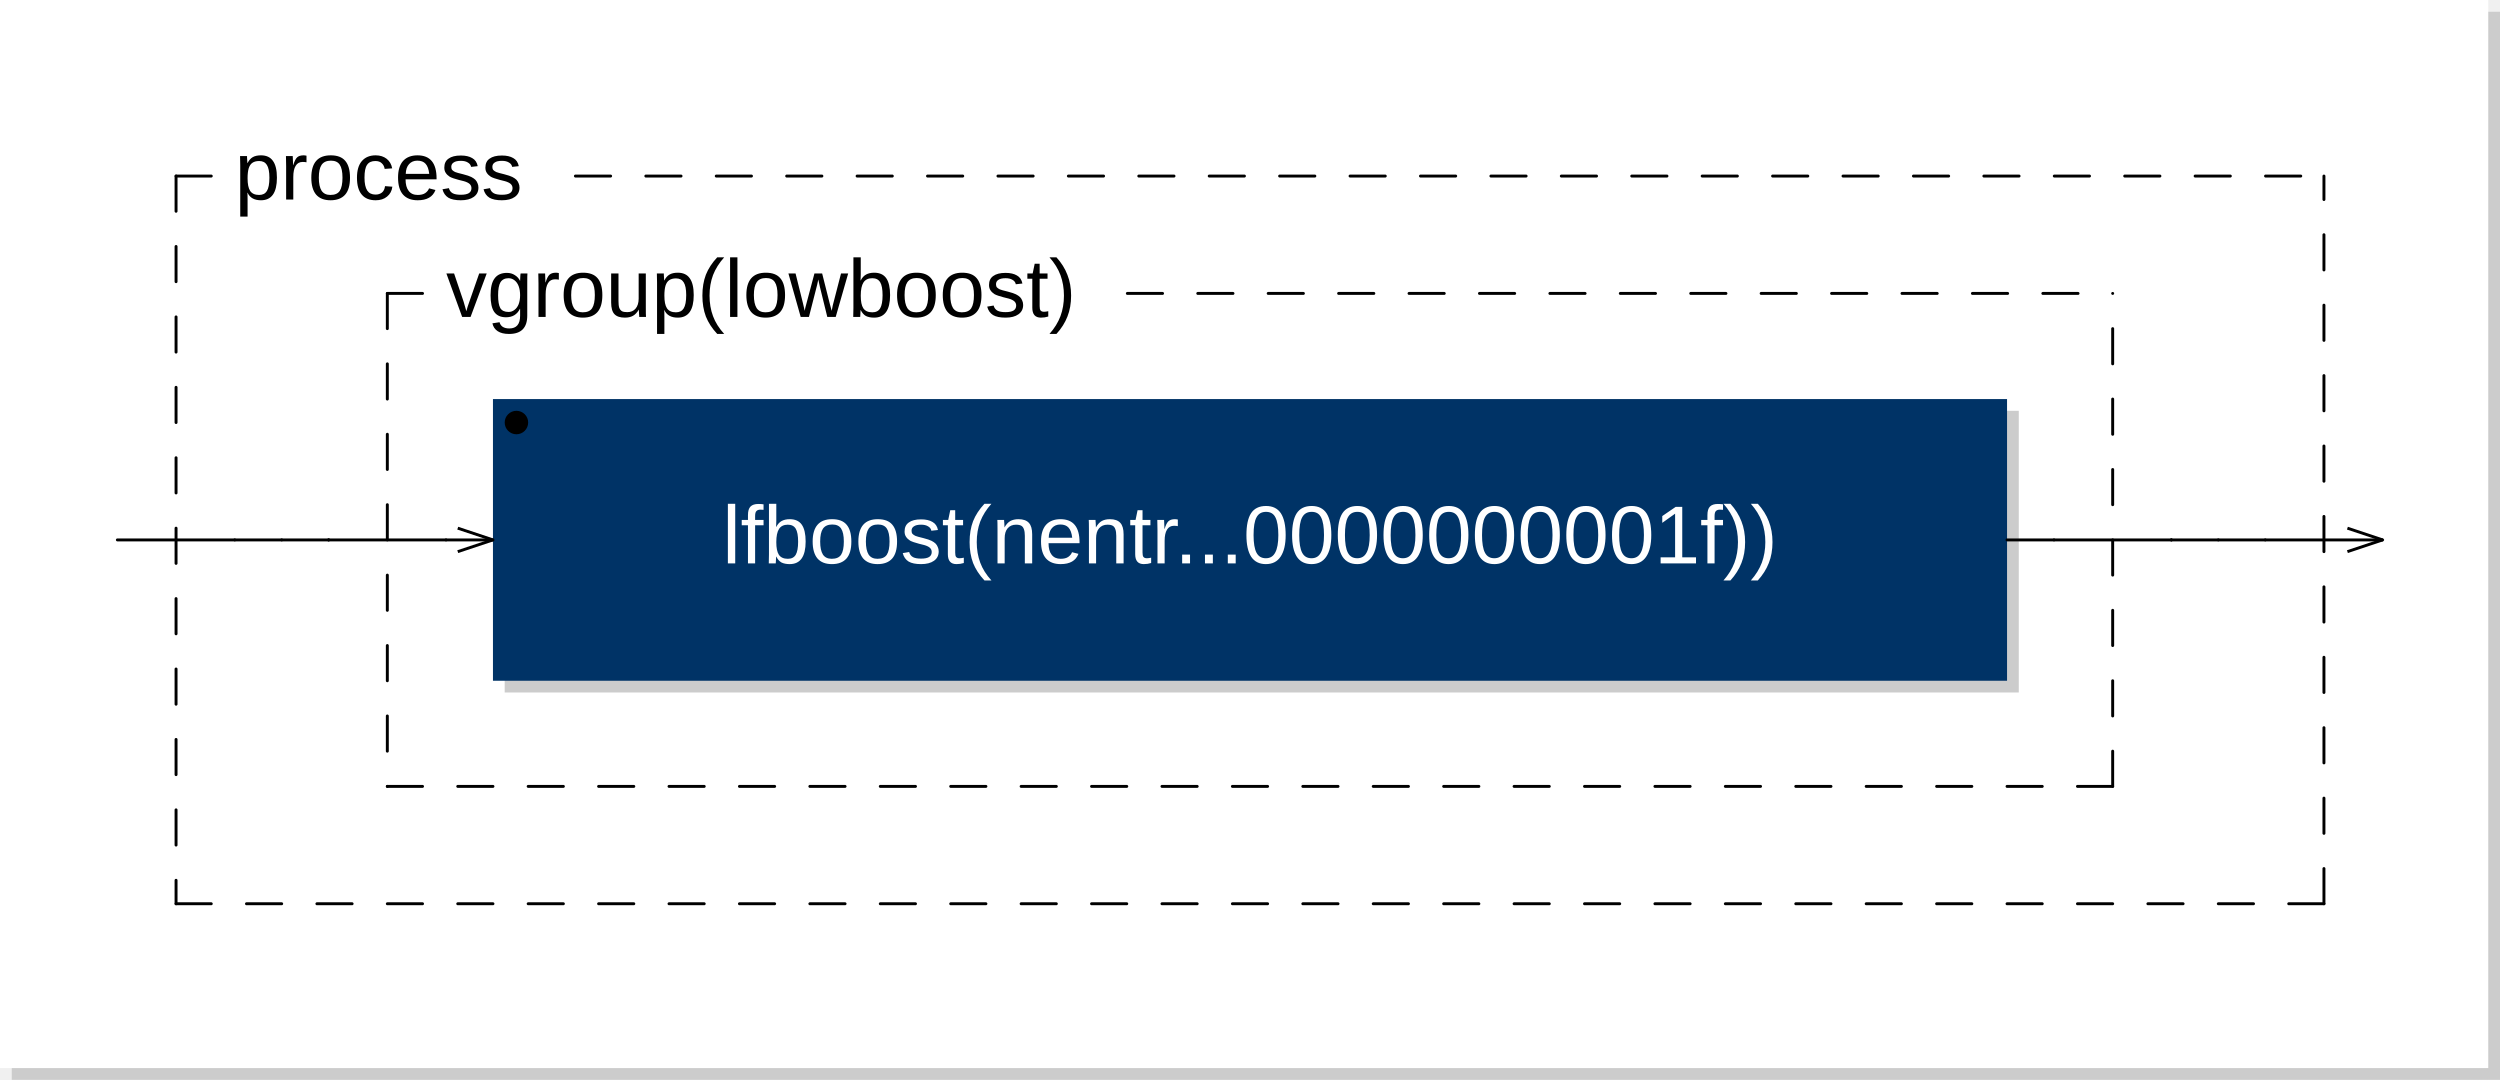
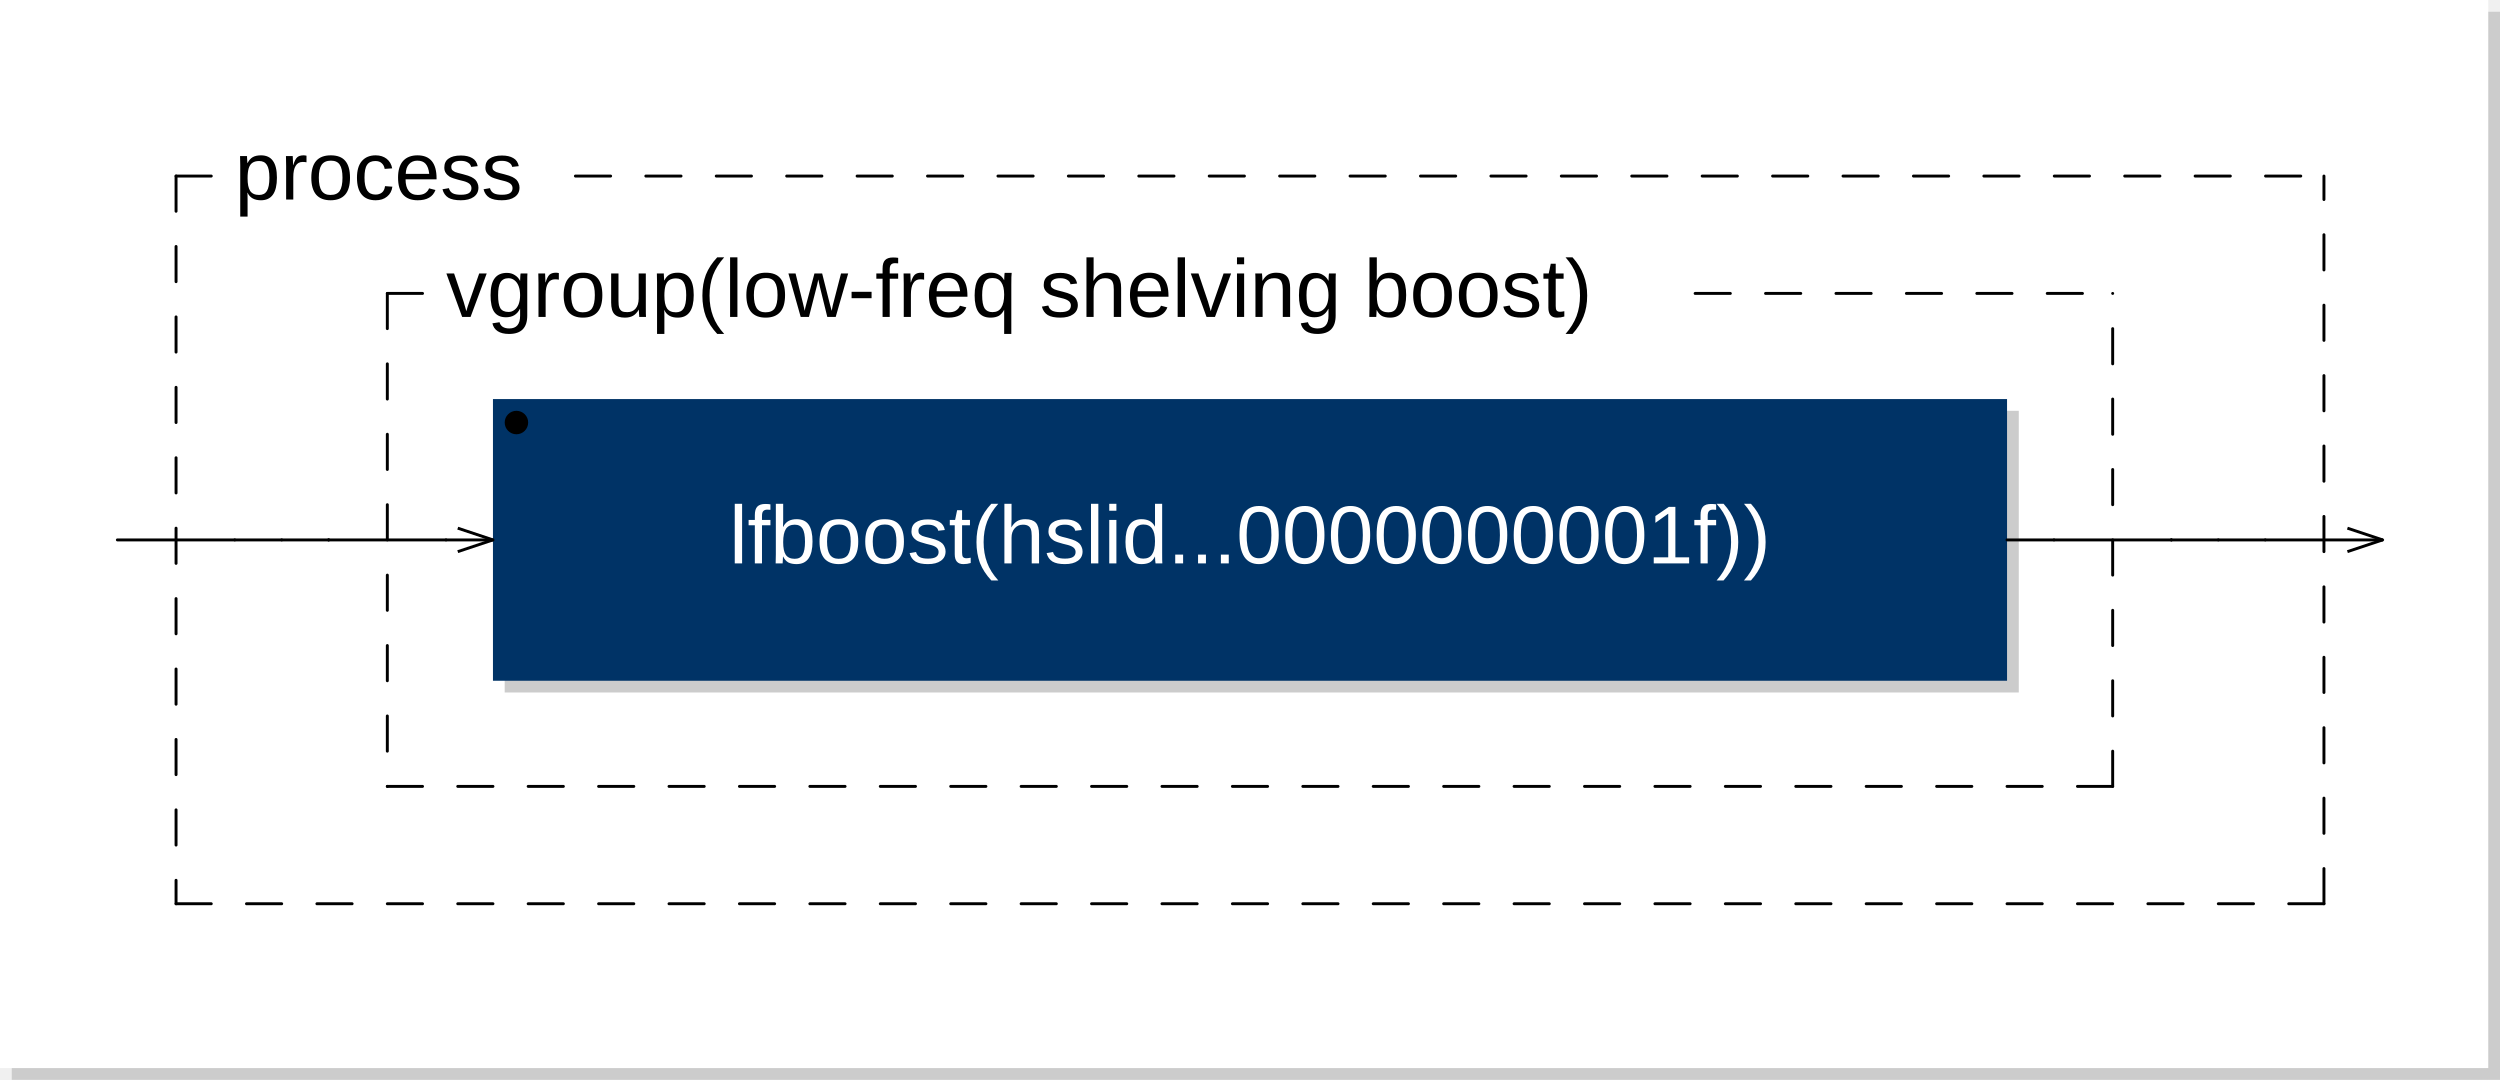
<svg xmlns="http://www.w3.org/2000/svg" xmlns:xlink="http://www.w3.org/1999/xlink" viewBox="0 0 213 92" width="106.5mm" height="46mm" version="1.1">
  <rect x="1" y="1" width="212" height="91" rx="0" ry="0" style="stroke:none;fill:#cccccc;" />
  <rect x="0" y="0" width="212" height="91" rx="0" ry="0" style="stroke:none;fill:#ffffff;" />
  <text x="10" y="7" font-family="Arial" font-size="7" />
-   <a xlink:href="lfboost-0x7fb7f8fe1af0.svg">
+   <a xlink:href="lfboost-0x7facbc2caf80.svg">
    <rect x="43" y="35" width="129" height="24" rx="0" ry="0" style="stroke:none;fill:#cccccc;" />
    <rect x="42" y="34" width="129" height="24" rx="0" ry="0" style="stroke:none;fill:#003366;" />
  </a>
-   <a xlink:href="lfboost-0x7fb7f8fe1af0.svg">
-     <text x="106.5" y="48" font-family="Arial" font-size="7" text-anchor="middle" fill="#FFFFFF">lfboost(nentr...0000000001f))</text>
+   <a xlink:href="lfboost-0x7facbc2caf80.svg">
+     <text x="106.5" y="48" font-family="Arial" font-size="7" text-anchor="middle" fill="#FFFFFF">lfboost(hslid...0000000001f))</text>
  </a>
  <circle cx="44" cy="36" r="1" />
  <line x1="39" y1="45" x2="42" y2="46" transform="rotate(0,42,46)" style="stroke: black; stroke-width:0.25;" />
  <line x1="39" y1="47" x2="42" y2="46" transform="rotate(0,42,46)" style="stroke: black; stroke-width:0.25;" />
  <line x1="33" y1="25" x2="33" y2="67" style="stroke: black; stroke-linecap:round; stroke-width:0.25; stroke-dasharray:3,3;" />
  <line x1="33" y1="67" x2="180" y2="67" style="stroke: black; stroke-linecap:round; stroke-width:0.25; stroke-dasharray:3,3;" />
  <line x1="180" y1="67" x2="180" y2="25" style="stroke: black; stroke-linecap:round; stroke-width:0.25; stroke-dasharray:3,3;" />
  <line x1="33" y1="25" x2="38" y2="25" style="stroke: black; stroke-linecap:round; stroke-width:0.25; stroke-dasharray:3,3;" />
-   <line x1="96.05" y1="25" x2="180" y2="25" style="stroke: black; stroke-linecap:round; stroke-width:0.25; stroke-dasharray:3,3;" />
-   <text x="38" y="27" font-family="Arial" font-size="7">vgroup(lowboost)</text>
+   <line x1="144.425" y1="25" x2="180" y2="25" style="stroke: black; stroke-linecap:round; stroke-width:0.25; stroke-dasharray:3,3;" />
+   <text x="38" y="27" font-family="Arial" font-size="7">vgroup(low-freq shelving boost)</text>
  <line x1="15" y1="15" x2="15" y2="77" style="stroke: black; stroke-linecap:round; stroke-width:0.25; stroke-dasharray:3,3;" />
  <line x1="15" y1="77" x2="198" y2="77" style="stroke: black; stroke-linecap:round; stroke-width:0.25; stroke-dasharray:3,3;" />
  <line x1="198" y1="77" x2="198" y2="15" style="stroke: black; stroke-linecap:round; stroke-width:0.25; stroke-dasharray:3,3;" />
  <line x1="15" y1="15" x2="20" y2="15" style="stroke: black; stroke-linecap:round; stroke-width:0.25; stroke-dasharray:3,3;" />
  <line x1="49.025" y1="15" x2="198" y2="15" style="stroke: black; stroke-linecap:round; stroke-width:0.25; stroke-dasharray:3,3;" />
  <text x="20" y="17" font-family="Arial" font-size="7">process</text>
  <line x1="200" y1="45" x2="203" y2="46" transform="rotate(0,203,46)" style="stroke: black; stroke-width:0.25;" />
  <line x1="200" y1="47" x2="203" y2="46" transform="rotate(0,203,46)" style="stroke: black; stroke-width:0.25;" />
  <line x1="10" y1="46" x2="20" y2="46" style="stroke:black; stroke-linecap:round; stroke-width:0.25;" />
  <line x1="20" y1="46" x2="24" y2="46" style="stroke:black; stroke-linecap:round; stroke-width:0.25;" />
  <line x1="24" y1="46" x2="28" y2="46" style="stroke:black; stroke-linecap:round; stroke-width:0.25;" />
  <line x1="28" y1="46" x2="28" y2="46" style="stroke:black; stroke-linecap:round; stroke-width:0.25;" />
  <line x1="28" y1="46" x2="38" y2="46" style="stroke:black; stroke-linecap:round; stroke-width:0.25;" />
  <line x1="38" y1="46" x2="42" y2="46" style="stroke:black; stroke-linecap:round; stroke-width:0.25;" />
  <line x1="171" y1="46" x2="175" y2="46" style="stroke:black; stroke-linecap:round; stroke-width:0.25;" />
  <line x1="175" y1="46" x2="185" y2="46" style="stroke:black; stroke-linecap:round; stroke-width:0.25;" />
  <line x1="185" y1="46" x2="185" y2="46" style="stroke:black; stroke-linecap:round; stroke-width:0.25;" />
  <line x1="185" y1="46" x2="189" y2="46" style="stroke:black; stroke-linecap:round; stroke-width:0.25;" />
  <line x1="189" y1="46" x2="193" y2="46" style="stroke:black; stroke-linecap:round; stroke-width:0.25;" />
  <line x1="193" y1="46" x2="203" y2="46" style="stroke:black; stroke-linecap:round; stroke-width:0.25;" />
</svg>
